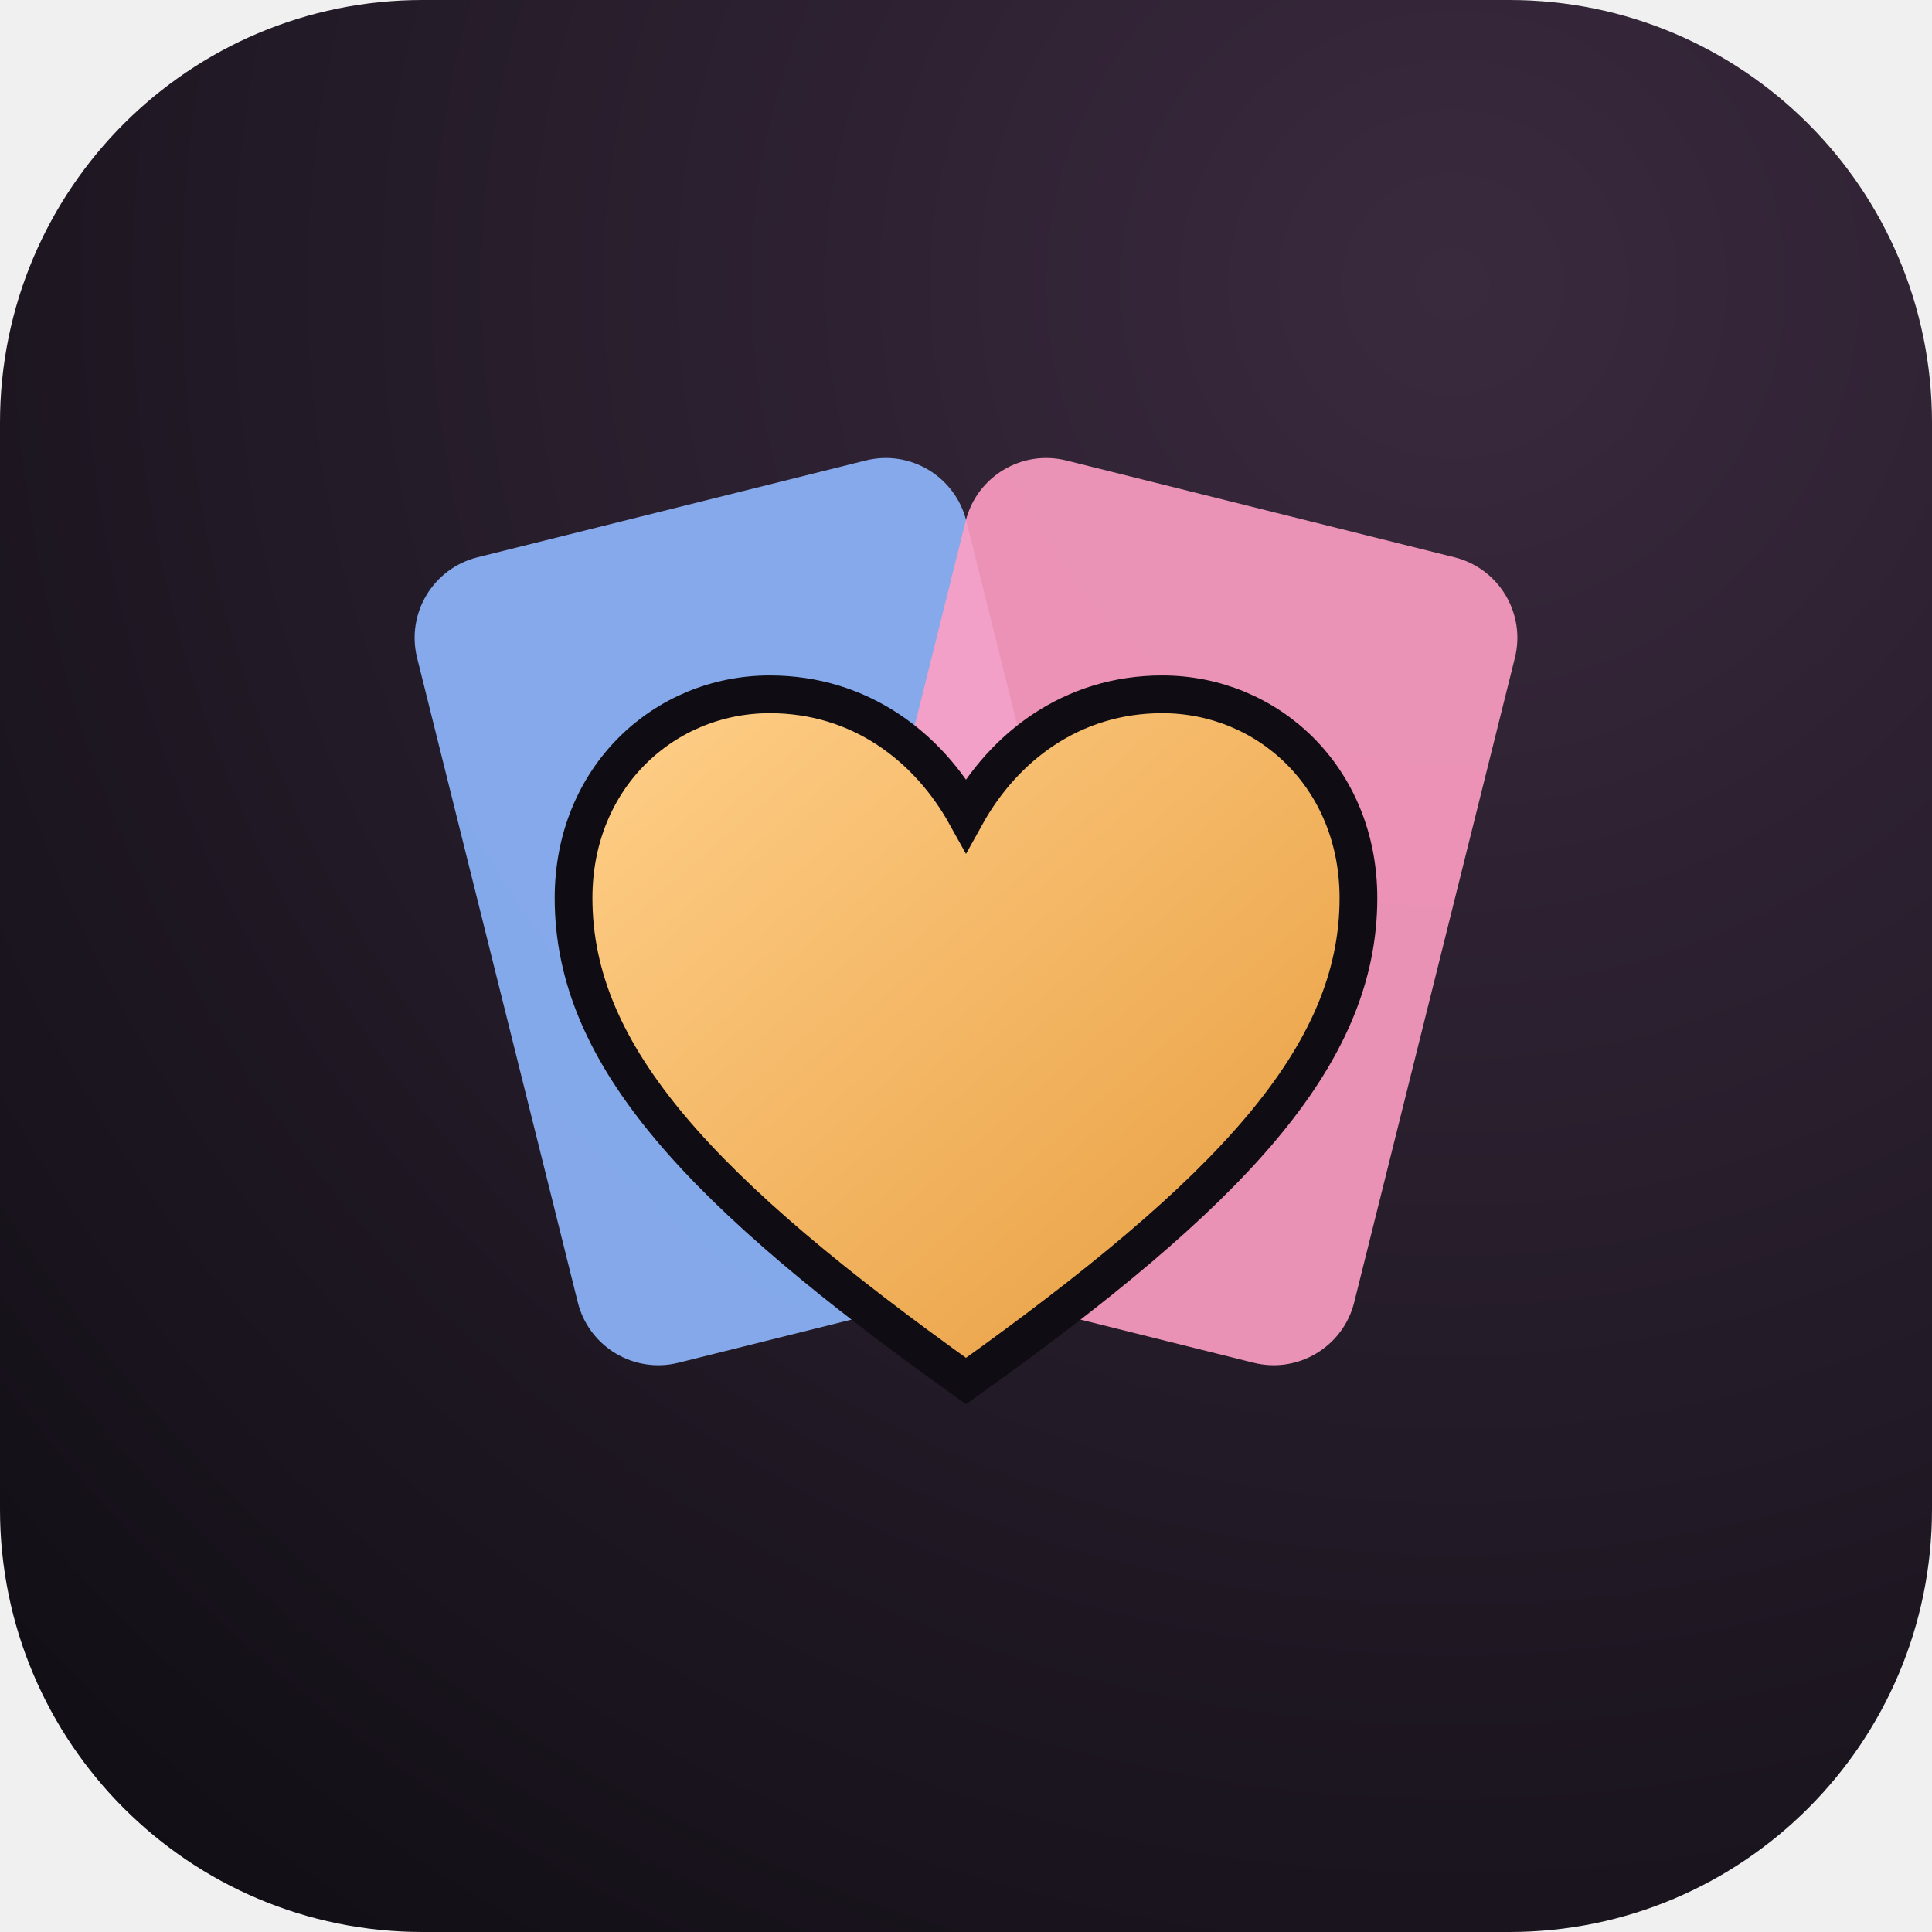
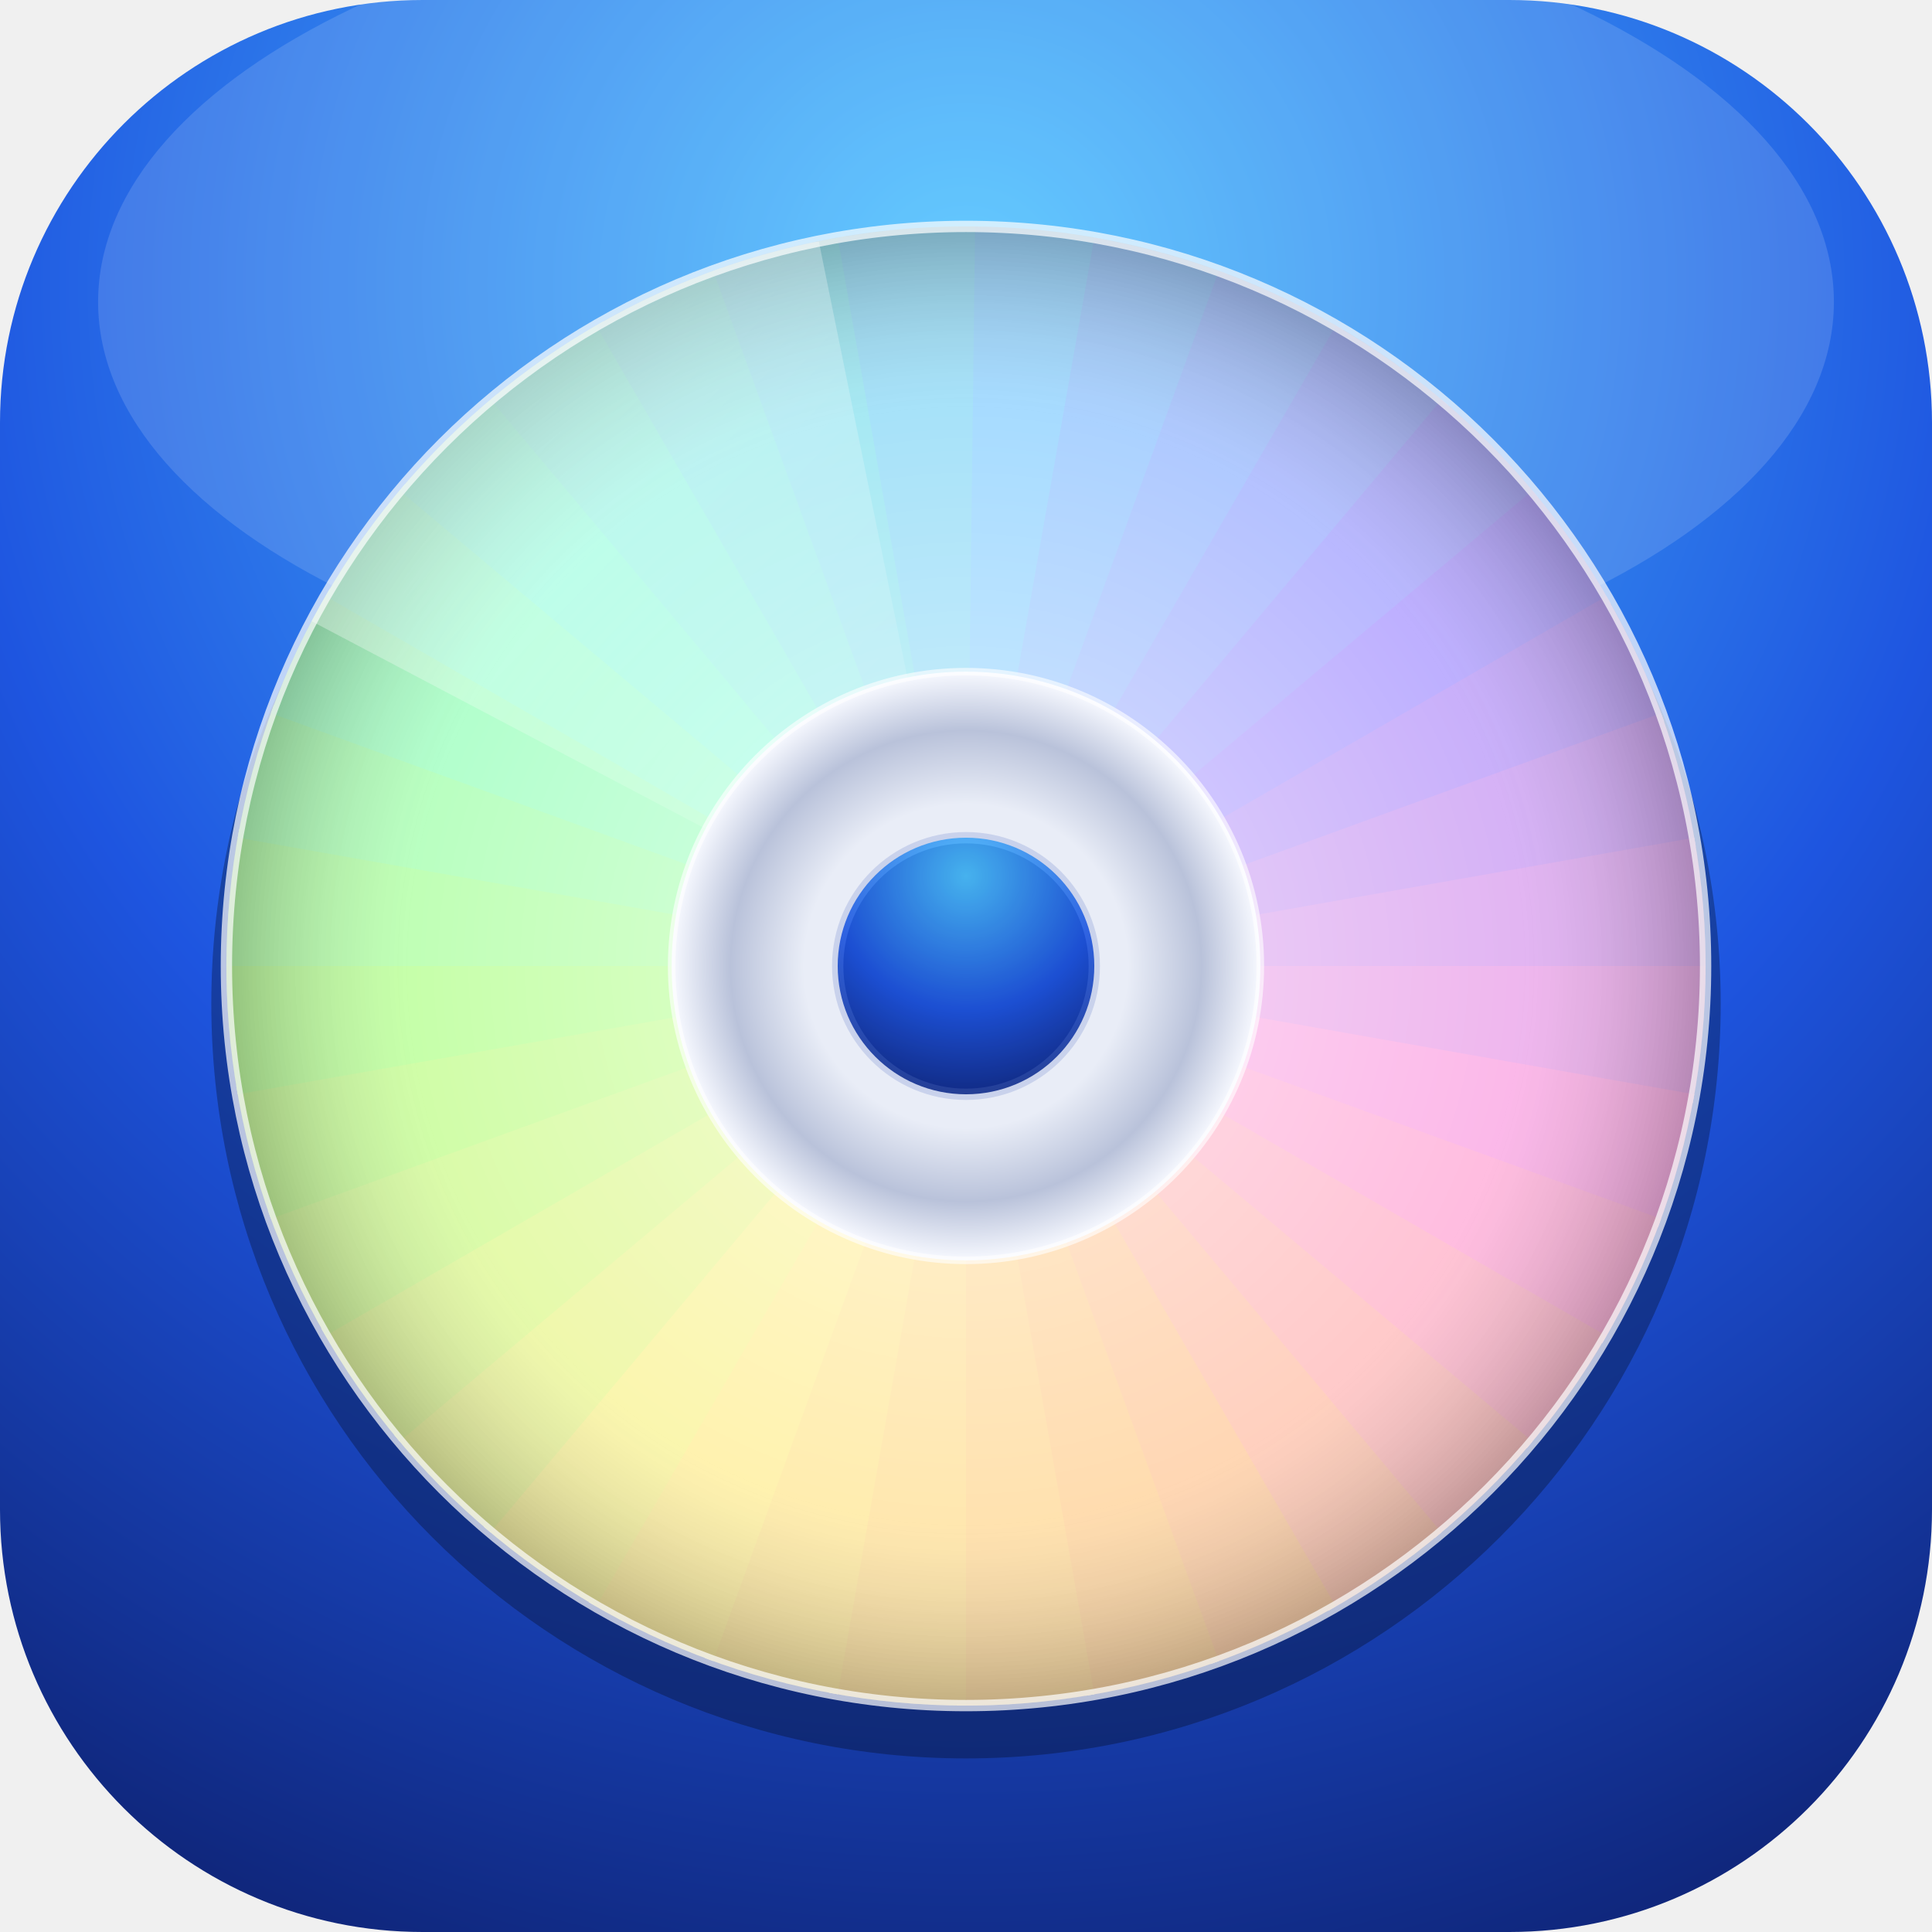
<svg xmlns="http://www.w3.org/2000/svg" viewBox="0 0 512 512">
  <defs>
-     <radialGradient id="bg" cx="0.75" cy="0.15" r="1.1">
-       <stop offset="0" stop-color="#3a2a3e" />
-       <stop offset="1" stop-color="#0f0d13" />
+     <radialGradient id="bg" cx="0.5" cy="0.15" r="1.05">
+       <stop offset="0" stop-color="#4cc3ff" />
+       <stop offset="0.5" stop-color="#1e55e0" />
+       <stop offset="1" stop-color="#0a1556" />
    </radialGradient>
-     <linearGradient id="gold" x1="0" y1="0" x2="1" y2="1">
-       <stop offset="0" stop-color="#ffd08a" />
-       <stop offset="1" stop-color="#e79b3c" />
+     <radialGradient id="sheen" cx="0.5" cy="0.5" r="0.5">
+       <stop offset="0" stop-color="#fff" stop-opacity="0.0" />
+       <stop offset="0.35" stop-color="#fff" stop-opacity="0.35" />
+       <stop offset="0.75" stop-color="#fff" stop-opacity="0.08" />
+       <stop offset="1" stop-color="#000" stop-opacity="0.25" />
+     </radialGradient>
+     <linearGradient id="glint" x1="0" y1="0" x2="1" y2="1">
+       <stop offset="0" stop-color="#fff" stop-opacity="0.85" />
+       <stop offset="1" stop-color="#fff" stop-opacity="0" />
    </linearGradient>
+     <radialGradient id="ring" cx="0.5" cy="0.5" r="0.5">
+       <stop offset="0.55" stop-color="#e9edf7" />
+       <stop offset="0.8" stop-color="#b9c2da" />
+       <stop offset="1" stop-color="#f7f9ff" />
+     </radialGradient>
+     <clipPath id="disc">
+       <circle cx="256" cy="256" r="196" />
+     </clipPath>
  </defs>
  <rect width="512" height="512" rx="112" fill="url(#bg)" />
-   <g transform="translate(256 270)">
-     <rect x="-118" y="-150" width="150" height="220" rx="22" fill="#8fb8ff" opacity="0.9" transform="rotate(-14)" />
-     <rect x="-32" y="-150" width="150" height="220" rx="22" fill="#ff9fc4" opacity="0.9" transform="rotate(14)" />
-     <path d="M0 96 C -70 46 -104 10 -104 -32 C -104 -64 -80 -86 -52 -86 C -28 -86 -10 -72 0 -54 C 10 -72 28 -86 52 -86 C 80 -86 104 -64 104 -32 C 104 10 70 46 0 96 Z" fill="url(#gold)" stroke="#0f0d13" stroke-width="10" />
+   <ellipse cx="256" cy="80" rx="230" ry="110" fill="#fff" opacity="0.14" />
+   <circle cx="256" cy="266" r="200" fill="#000" opacity="0.28" />
+   <g clip-path="url(#disc)">
+     <path d="M256 256 L256.0 60.0 A196 196 0 0 1 292.3 63.4 Z" fill="#9fd8ff" />
+     <path d="M256 256 L290.0 63.0 A196 196 0 0 1 325.2 72.6 Z" fill="#a4ceff" />
+     <path d="M256 256 L323.0 71.8 A196 196 0 0 1 356.0 87.4 Z" fill="#a9c5ff" />
+     <path d="M256 256 L354.0 86.3 A196 196 0 0 1 383.8 107.4 Z" fill="#aebcff" />
+     <path d="M256 256 L382.0 105.9 A196 196 0 0 1 407.6 131.8 Z" fill="#b3b2ff" />
+     <path d="M256 256 L406.1 130.0 A196 196 0 0 1 426.9 160.0 Z" fill="#b8a9ff" />
+     <path d="M256 256 L425.7 158.0 A196 196 0 0 1 441.0 191.2 Z" fill="#c4a9fa" />
+     <path d="M256 256 L440.2 189.0 A196 196 0 0 1 449.4 224.3 Z" fill="#d2abf5" />
+     <path d="M256 256 L449.0 222.0 A196 196 0 0 1 452.0 258.4 Z" fill="#dfaef1" />
+     <path d="M256 256 L452.0 256.0 A196 196 0 0 1 448.6 292.3 Z" fill="#edb0ec" />
+     <path d="M256 256 L449.0 290.0 A196 196 0 0 1 439.4 325.2 Z" fill="#fbb2e7" />
+     <path d="M256 256 L440.2 323.0 A196 196 0 0 1 424.6 356.0 Z" fill="#ffb7dd" />
+     <path d="M256 256 L425.7 354.0 A196 196 0 0 1 404.6 383.8 Z" fill="#ffbed1" />
+     <path d="M256 256 L406.1 382.0 A196 196 0 0 1 380.2 407.6 Z" fill="#ffc5c5" />
+     <path d="M256 256 L382.0 406.1 A196 196 0 0 1 352.0 426.9 Z" fill="#ffccb9" />
+     <path d="M256 256 L354.0 425.7 A196 196 0 0 1 320.8 441.0 Z" fill="#ffd3ad" />
+     <path d="M256 256 L323.0 440.2 A196 196 0 0 1 287.7 449.4 Z" fill="#ffd9a8" />
+     <path d="M256 256 L290.0 449.0 A196 196 0 0 1 253.6 452.0 Z" fill="#ffdfa8" />
+     <path d="M256 256 L256.0 452.0 A196 196 0 0 1 219.7 448.6 Z" fill="#ffe5a8" />
+     <path d="M256 256 L222.0 449.0 A196 196 0 0 1 186.8 439.4 Z" fill="#ffeba8" />
+     <path d="M256 256 L189.0 440.2 A196 196 0 0 1 156.0 424.6 Z" fill="#fff1a8" />
+     <path d="M256 256 L158.0 425.7 A196 196 0 0 1 128.2 404.6 Z" fill="#faf5a7" />
+     <path d="M256 256 L130.0 406.1 A196 196 0 0 1 104.4 380.2 Z" fill="#eef7a5" />
+     <path d="M256 256 L105.9 382.0 A196 196 0 0 1 85.1 352.0 Z" fill="#e3f9a3" />
+     <path d="M256 256 L86.3 354.0 A196 196 0 0 1 71.0 320.8 Z" fill="#d7fba2" />
+     <path d="M256 256 L71.8 323.0 A196 196 0 0 1 62.6 287.7 Z" fill="#ccfda0" />
+     <path d="M256 256 L63.0 290.0 A196 196 0 0 1 60.0 253.6 Z" fill="#c1ffa2" />
+     <path d="M256 256 L60.0 256.0 A196 196 0 0 1 63.4 219.7 Z" fill="#baffaf" />
+     <path d="M256 256 L63.0 222.0 A196 196 0 0 1 72.6 186.8 Z" fill="#b3ffbb" />
+     <path d="M256 256 L71.8 189.0 A196 196 0 0 1 87.4 156.0 Z" fill="#acffc8" />
+     <path d="M256 256 L86.3 158.0 A196 196 0 0 1 107.4 128.2 Z" fill="#a5ffd5" />
+     <path d="M256 256 L105.9 130.0 A196 196 0 0 1 131.8 104.4 Z" fill="#9ffde0" />
+     <path d="M256 256 L130.0 105.9 A196 196 0 0 1 160.0 85.1 Z" fill="#9ff6e6" />
+     <path d="M256 256 L158.0 86.3 A196 196 0 0 1 191.2 71.0 Z" fill="#9feeec" />
+     <path d="M256 256 L189.0 71.8 A196 196 0 0 1 224.3 62.6 Z" fill="#9fe7f2" />
+     <path d="M256 256 L222.0 63.0 A196 196 0 0 1 258.4 60.0 Z" fill="#9fdff8" />
+     <circle cx="256" cy="256" r="196" fill="url(#sheen)" />
+     <path d="M256 256 L70 158 A196 196 0 0 1 217 64 Z" fill="url(#glint)" opacity="0.55" />
  </g>
+   <circle cx="256" cy="256" r="196" fill="none" stroke="#fff" stroke-opacity="0.7" stroke-width="3" />
+   <circle cx="256" cy="256" r="78" fill="url(#ring)" stroke="#ffffff" stroke-opacity="0.6" stroke-width="2" />
+   <circle cx="256" cy="256" r="34" fill="#0a1556" stroke="#c9d2ec" stroke-width="3" />
+   <circle cx="256" cy="256" r="34" fill="url(#bg)" opacity="0.9" />
</svg>
